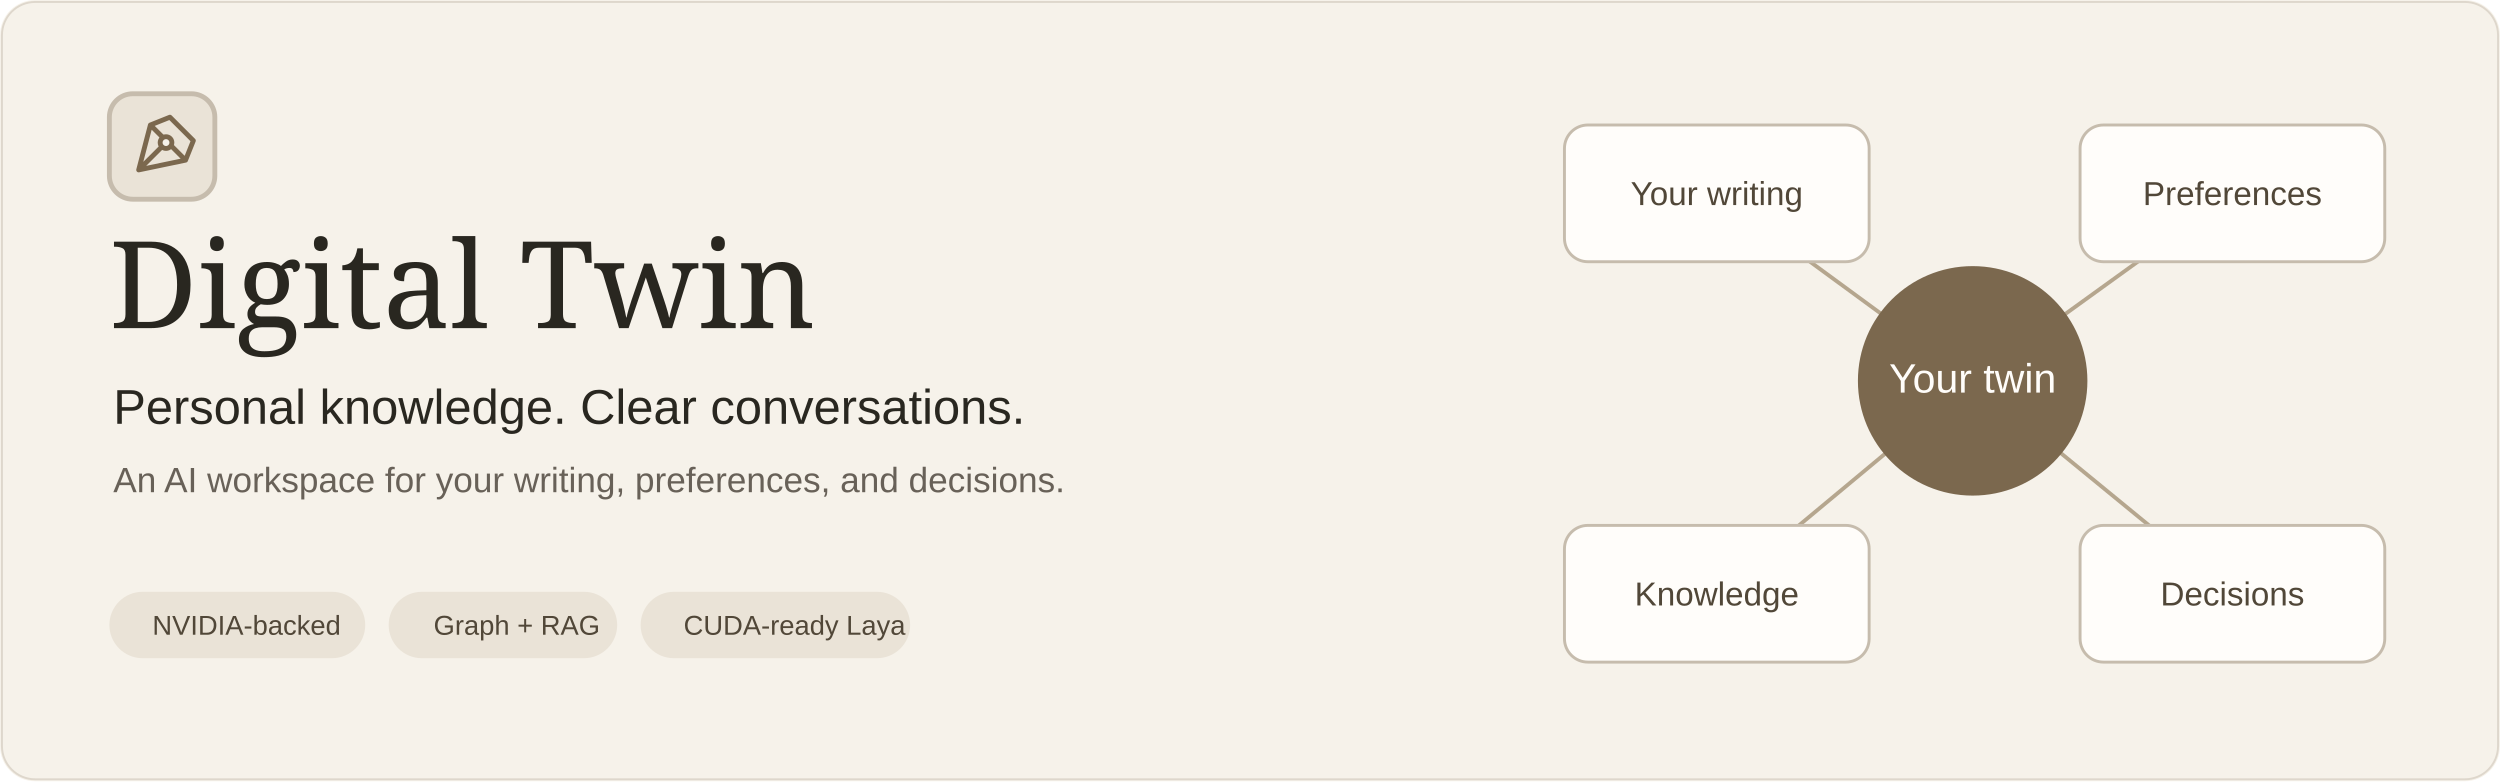
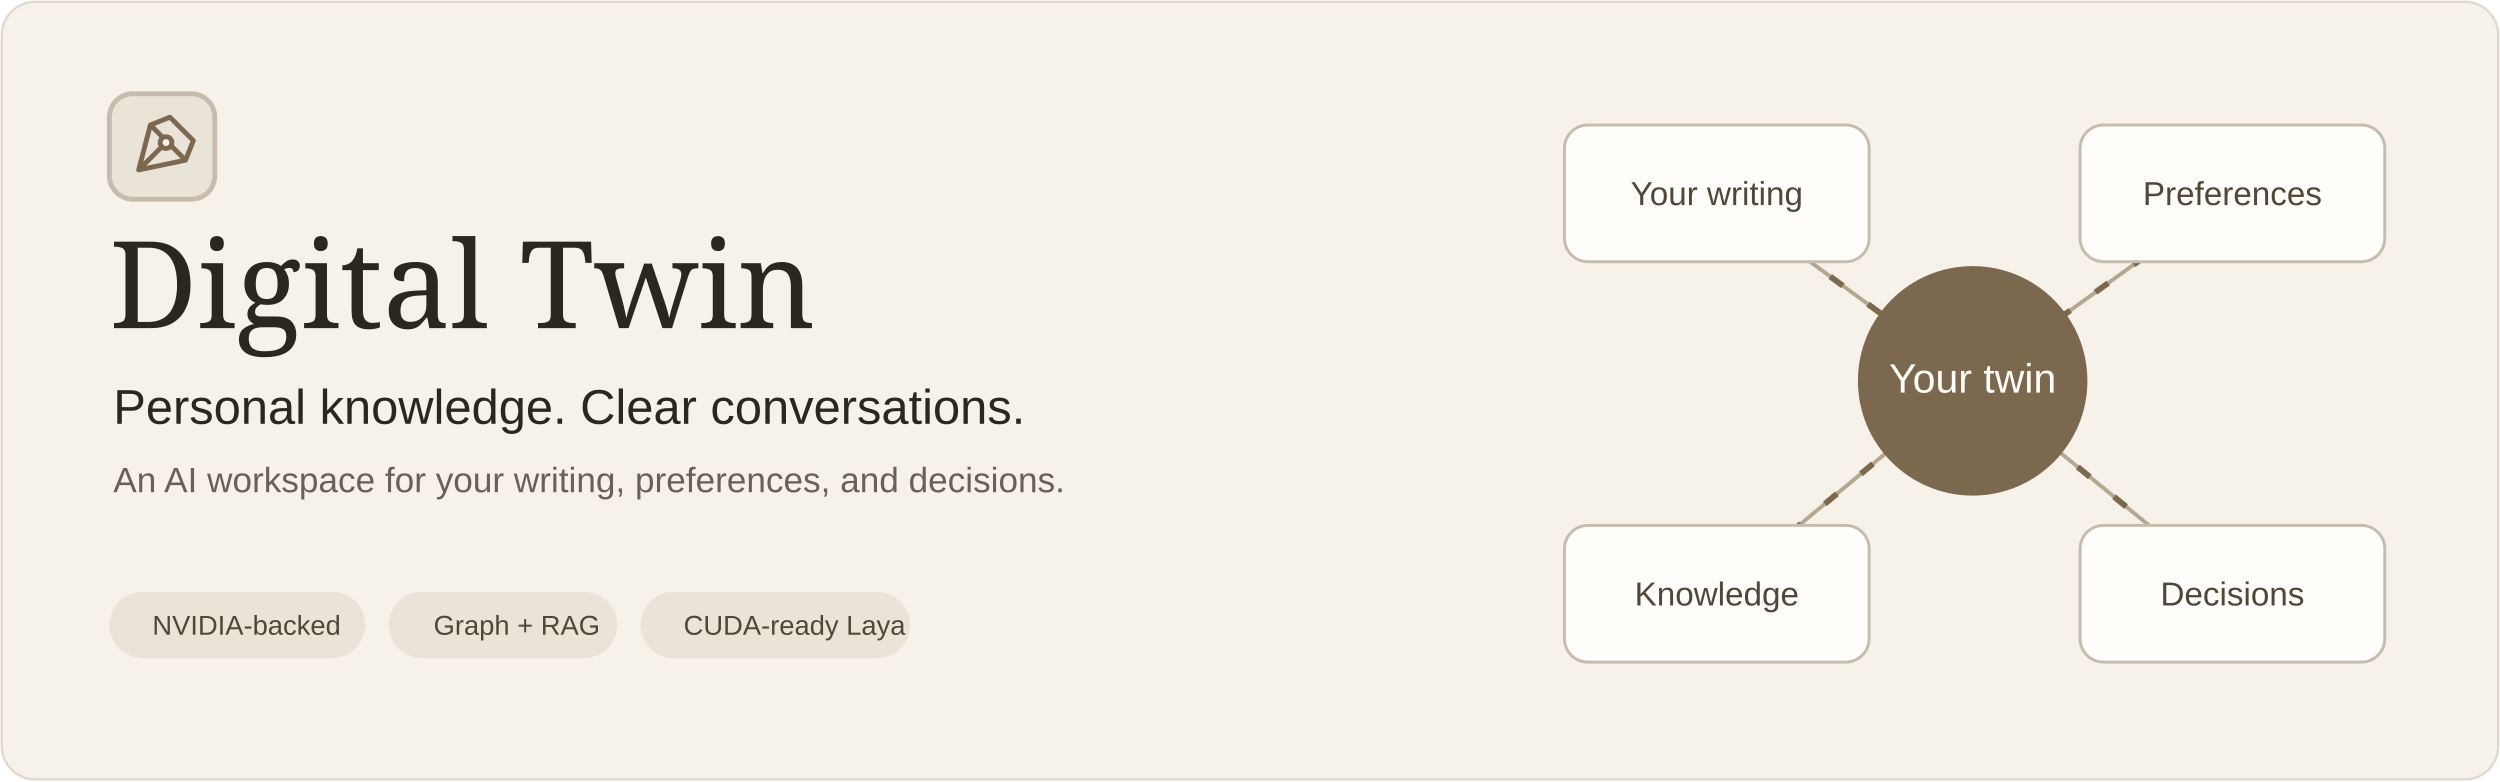
<svg xmlns="http://www.w3.org/2000/svg" width="1280" height="400" viewBox="0 0 1280 400" role="img" aria-labelledby="title desc">
+   <style>
+   .knowledge-flow { stroke-dasharray: 8 16; animation: knowledge-flow 6s linear infinite; }
+   @keyframes knowledge-flow { to { stroke-dashoffset: -144; } }
+   @media (prefers-reduced-motion: reduce) { .knowledge-flow { animation: none; stroke-dasharray: none; } }
+ </style>
  <rect width="1280" height="400" rx="18" fill="#f6f2ea" />
  <rect x="1" y="1" width="1278" height="398" rx="17" fill="none" stroke="#ded7cc" />
  <g transform="translate(56 48)" fill="none" stroke="#7b684e" stroke-width="2.5" stroke-linecap="round" stroke-linejoin="round">
    <rect width="54" height="54" rx="12" fill="#eae3d7" stroke="#c6bcad" />
    <path d="M15 39l6-23 10-4 12 12-4 10-24 5zm0 0l13-13m-7-10l18 18" />
    <circle cx="29" cy="25" r="3" fill="#f6f2ea" />
  </g>
  <text x="56" y="168" fill="#292720" font-family="Georgia,serif" font-size="62">Digital Twin</text>
  <text x="58" y="217" fill="#292720" font-family="Arial,sans-serif" font-size="25">Personal knowledge. Clear conversations.</text>
  <text x="58" y="252" fill="#686158" font-family="Arial,sans-serif" font-size="18">An AI workspace for your writing, preferences, and decisions.</text>
  <g font-family="Arial,sans-serif" font-size="14" fill="#514738">
    <rect x="56" y="303" width="131" height="34" rx="17" fill="#eae3d7" />
    <text x="78" y="325">NVIDIA-backed</text>
    <rect x="199" y="303" width="117" height="34" rx="17" fill="#eae3d7" />
    <text x="222" y="325">Graph + RAG</text>
    <rect x="328" y="303" width="138" height="34" rx="17" fill="#eae3d7" />
    <text x="350" y="325">CUDA-ready Laya</text>
  </g>
  <g stroke="#b5a68e" stroke-width="2" fill="none">
    <path d="M1010 195L879 99M1010 195l133-96M1010 195l-131 109M1010 195l133 109" />
  </g>
+   <g class="knowledge-flow" stroke="#7b684e" stroke-width="3" fill="none">
+     <path d="M879 99L1010 195L1143 99M879 304L1010 195L1143 304" />
+   </g>
  <g fill="#fffdfa" stroke="#c6bcad" stroke-width="1.5">
    <rect x="801" y="64" width="156" height="70" rx="12" />
    <rect x="1065" y="64" width="156" height="70" rx="12" />
    <rect x="801" y="269" width="156" height="70" rx="12" />
    <rect x="1065" y="269" width="156" height="70" rx="12" />
    <circle cx="1010" cy="195" r="58" fill="#7b684e" stroke="#7b684e" />
  </g>
  <g font-family="Arial,sans-serif" font-size="17" text-anchor="middle" fill="#514738">
    <text x="879" y="105">Your writing</text>
    <text x="1143" y="105">Preferences</text>
    <text x="879" y="310">Knowledge</text>
    <text x="1143" y="310">Decisions</text>
    <text x="1010" y="201" fill="#fffdfa" font-size="21">Your twin</text>
  </g>
</svg>
